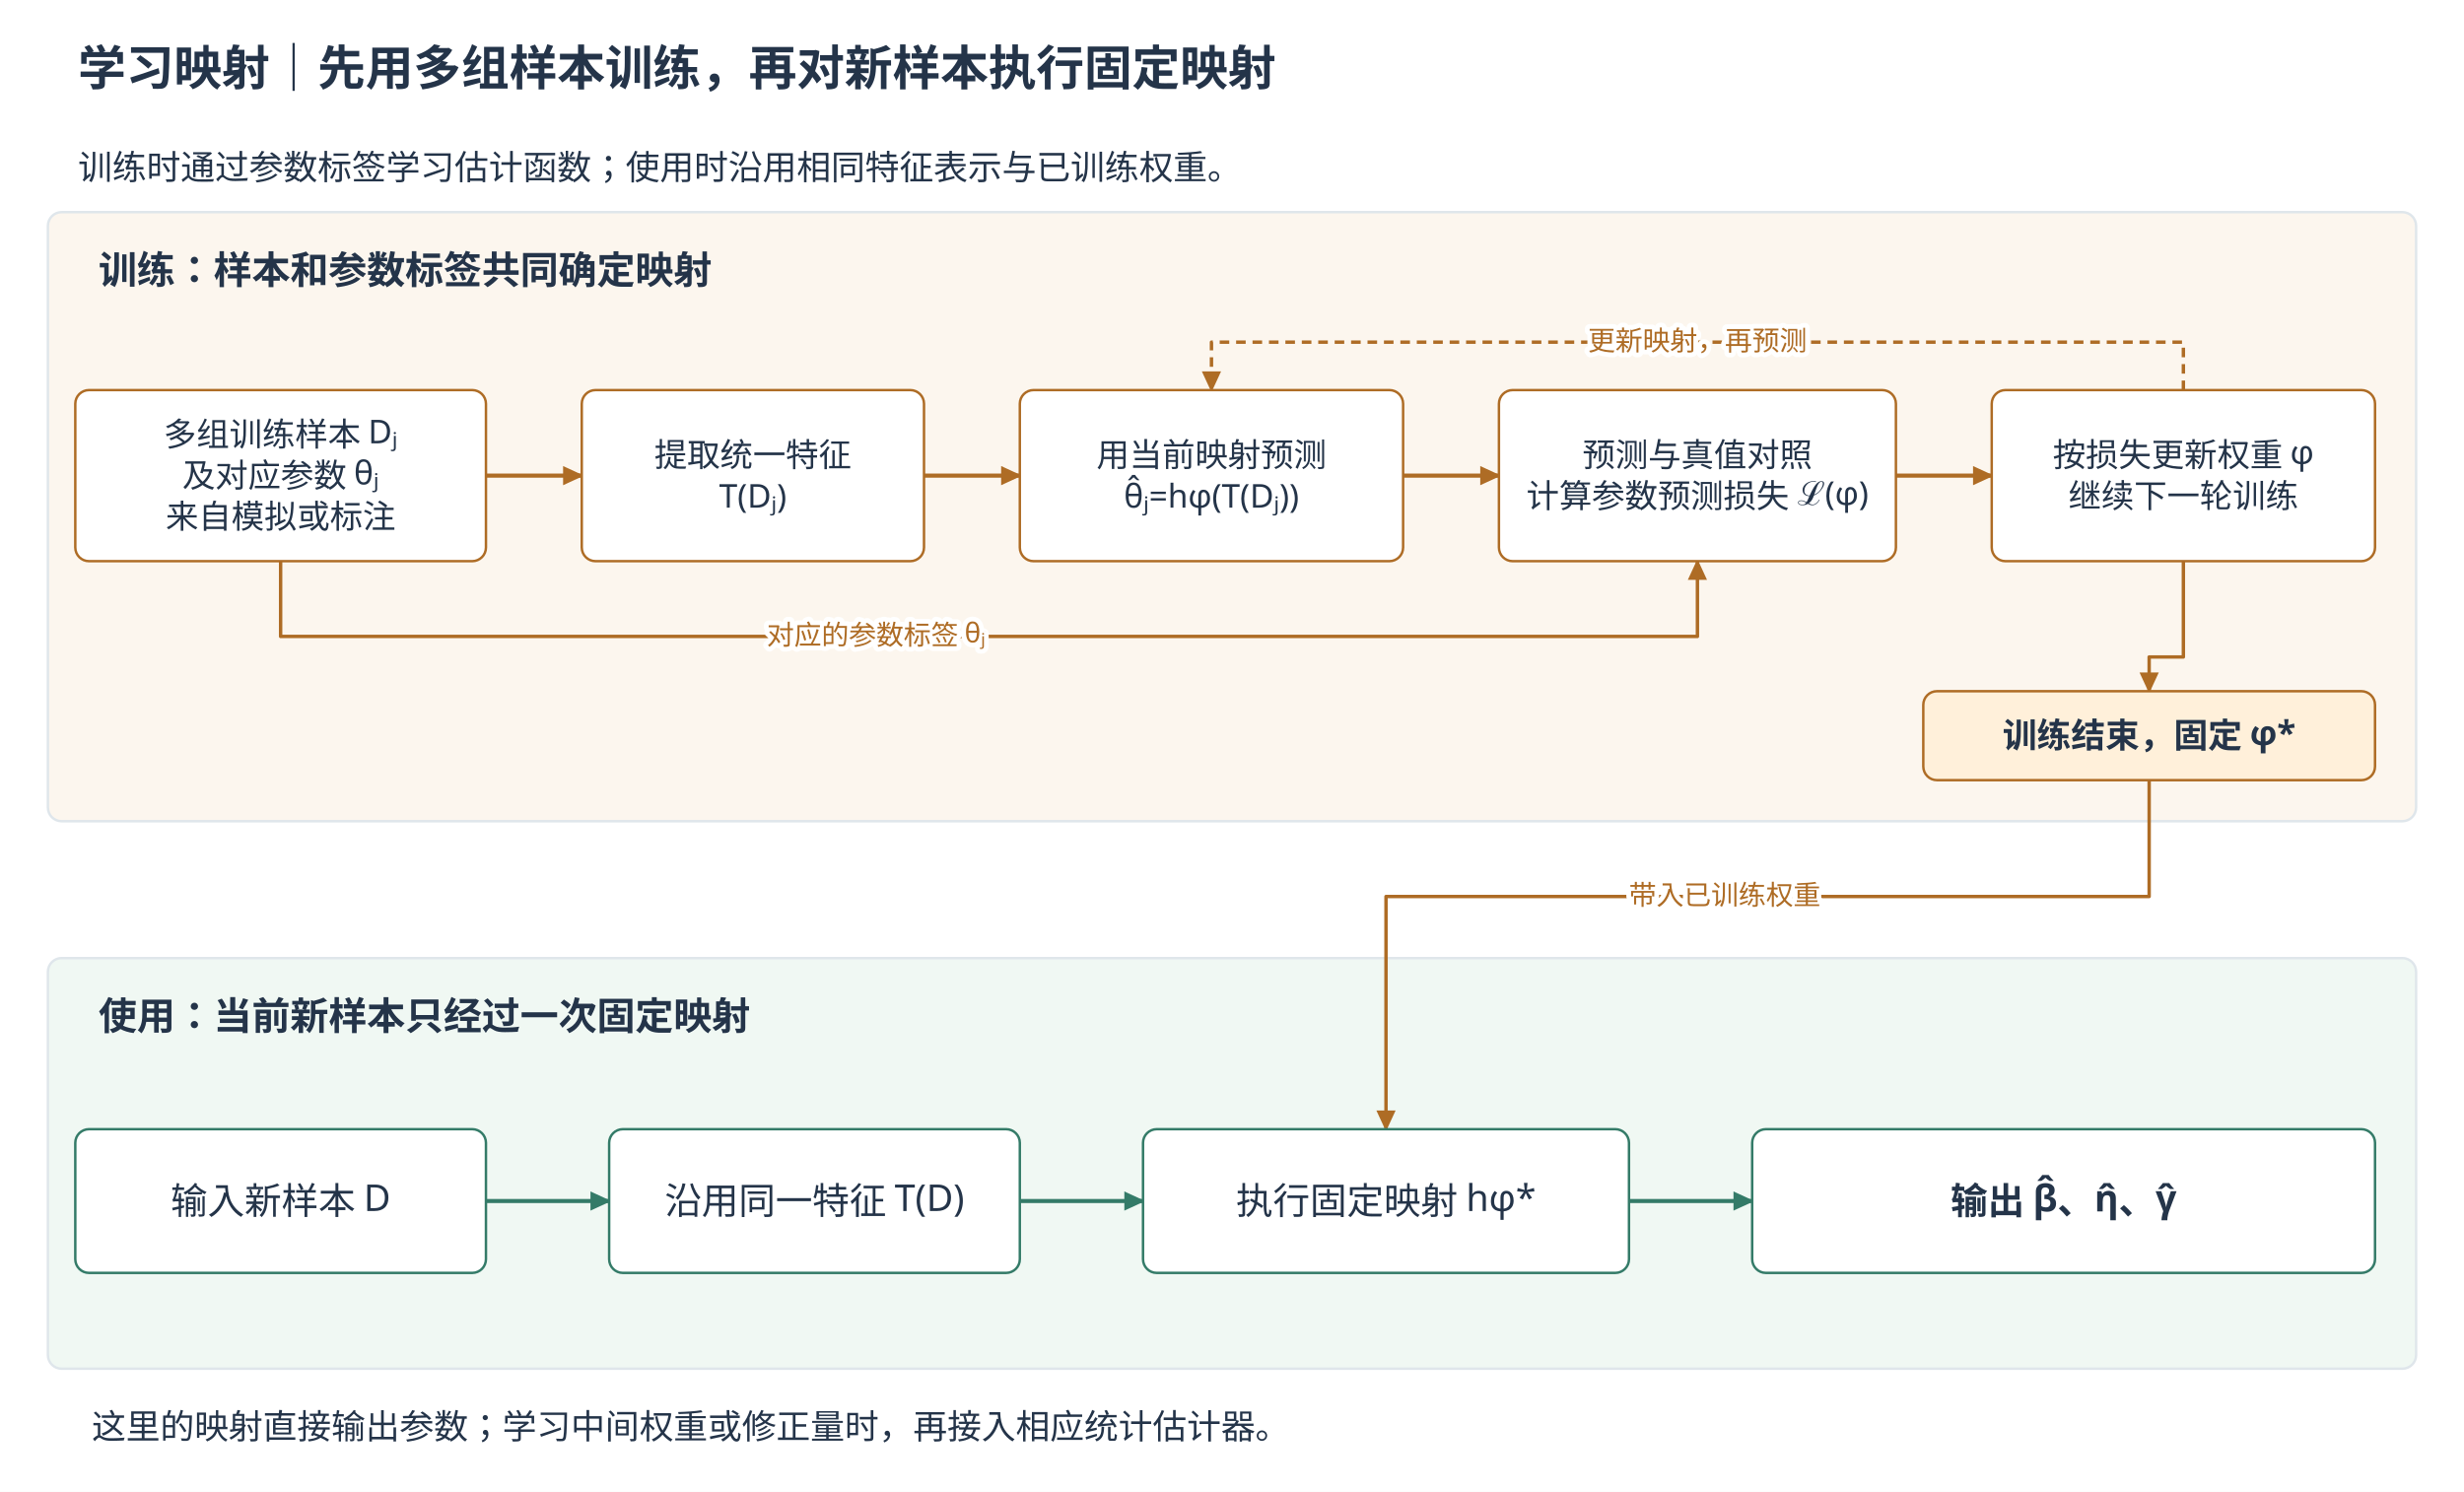
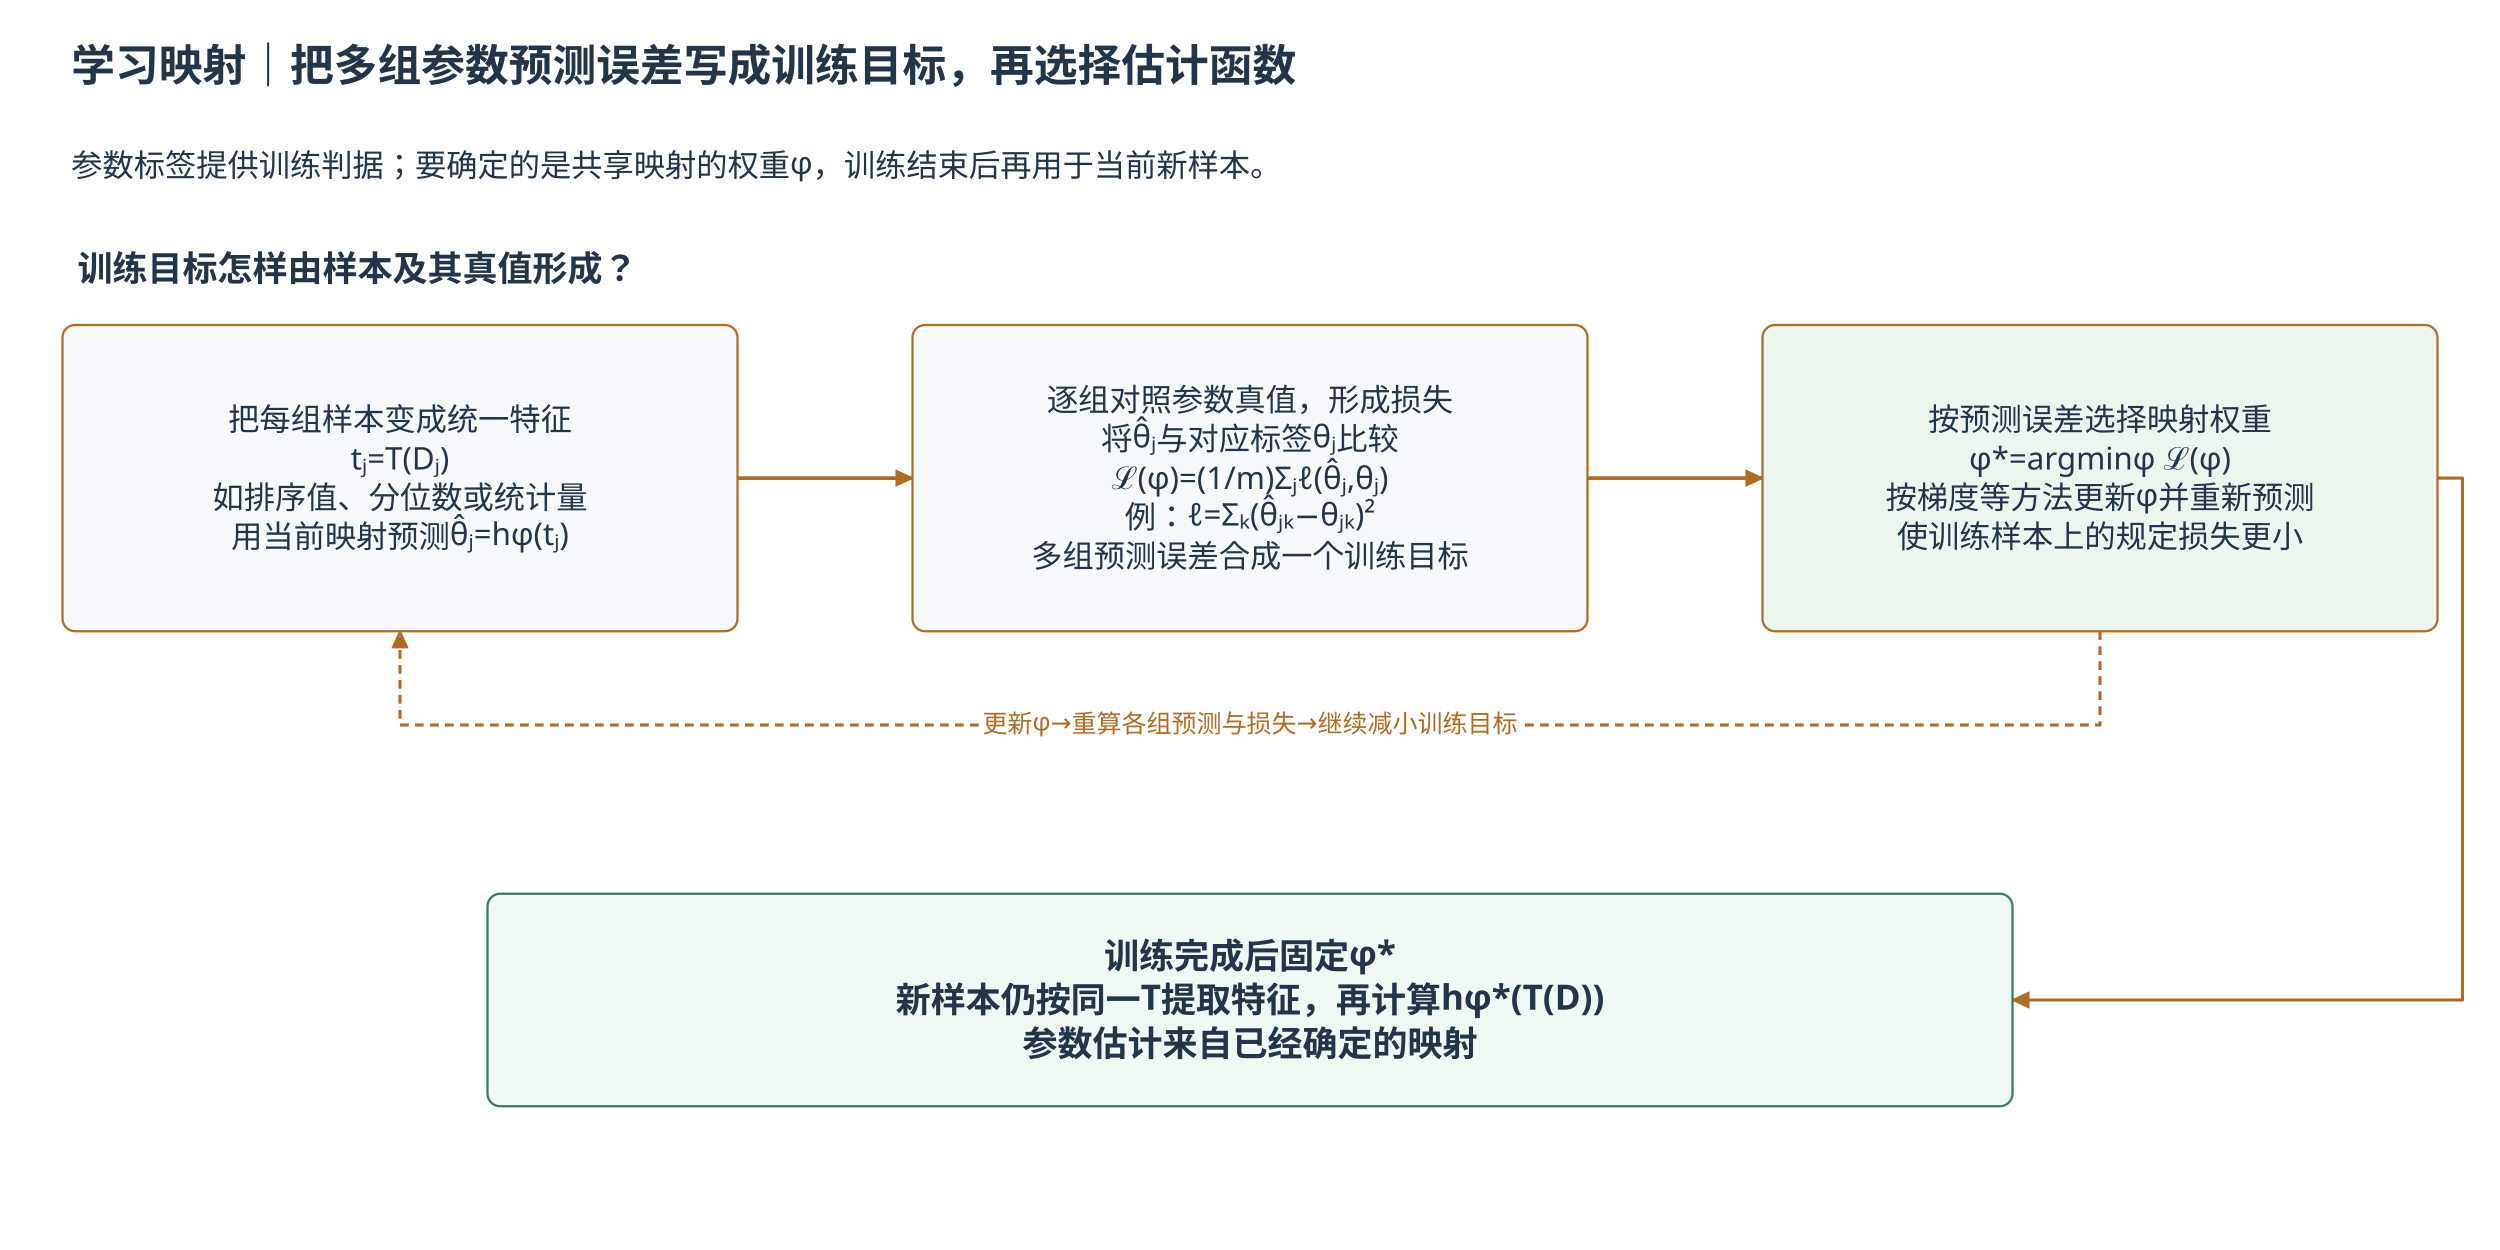
- <svg xmlns="http://www.w3.org/2000/svg" width="1800" height="1090" viewBox="0 0 1800 1090" role="img" aria-label="11-学习映射路线-信息处理流程">
+ <svg xmlns="http://www.w3.org/2000/svg" width="2000" height="1000" viewBox="0 0 2000 1000" role="img" aria-label="11-学习映射路线-信息处理流程">
  <rect width="100%" height="100%" fill="#ffffff" />
  <defs>
-     <marker id="arrow-block-347B68" markerWidth="15" markerHeight="14" refX="14" refY="7" markerUnits="userSpaceOnUse" orient="auto">
-       <path d="M1 1 L14 7 L1 13 Z" fill="#347B68" stroke="#347B68" stroke-width="1.3" />
-     </marker>
-     <marker id="arrow-open-347B68" markerWidth="15" markerHeight="14" refX="14" refY="7" markerUnits="userSpaceOnUse" orient="auto">
-       <path d="M1 1 L14 7 L1 13" fill="none" stroke="#347B68" stroke-width="1.3" />
-     </marker>
    <marker id="arrow-block-AE6C25" markerWidth="15" markerHeight="14" refX="14" refY="7" markerUnits="userSpaceOnUse" orient="auto">
      <path d="M1 1 L14 7 L1 13 Z" fill="#AE6C25" stroke="#AE6C25" stroke-width="1.3" />
    </marker>
    <marker id="arrow-open-AE6C25" markerWidth="15" markerHeight="14" refX="14" refY="7" markerUnits="userSpaceOnUse" orient="auto">
      <path d="M1 1 L14 7 L1 13" fill="none" stroke="#AE6C25" stroke-width="1.3" />
    </marker>
  </defs>
-   <rect x="35.0" y="155.0" width="1730.0" height="445.0" rx="10" fill="#FCF6EE" stroke="#DFE6EB" stroke-width="1.8" />
-   <rect x="35.0" y="700.0" width="1730.0" height="300.0" rx="10" fill="#F0F8F3" stroke="#DFE6EB" stroke-width="1.8" />
-   <polyline points="355.0,347.5 425.0,347.5" fill="none" stroke="#AE6C25" stroke-width="3" stroke-linejoin="round" marker-end="url(#arrow-block-AE6C25)" />
-   <polyline points="675.0,347.5 745.0,347.5" fill="none" stroke="#AE6C25" stroke-width="3" stroke-linejoin="round" marker-end="url(#arrow-block-AE6C25)" />
-   <polyline points="1025.0,347.5 1095.0,347.5" fill="none" stroke="#AE6C25" stroke-width="3" stroke-linejoin="round" marker-end="url(#arrow-block-AE6C25)" />
-   <polyline points="1385.0,347.5 1455.0,347.5" fill="none" stroke="#AE6C25" stroke-width="3" stroke-linejoin="round" marker-end="url(#arrow-block-AE6C25)" />
-   <polyline points="205.0,410.0 205.0,465.0 1240.0,465.0 1240.0,410.0" fill="none" stroke="#AE6C25" stroke-width="2.5" stroke-linejoin="round" marker-end="url(#arrow-block-AE6C25)" />
-   <polyline points="1595.0,285.0 1595.0,250.0 885.0,250.0 885.0,285.0" fill="none" stroke="#AE6C25" stroke-width="2.5" stroke-linejoin="round" stroke-dasharray="7 5" marker-end="url(#arrow-block-AE6C25)" />
-   <polyline points="1595.0,410.0 1595.0,480.0 1570.0,480.0 1570.0,505.0" fill="none" stroke="#AE6C25" stroke-width="2.5" stroke-linejoin="round" marker-end="url(#arrow-block-AE6C25)" />
-   <polyline points="355.0,877.5 445.0,877.5" fill="none" stroke="#347B68" stroke-width="3" stroke-linejoin="round" marker-end="url(#arrow-block-347B68)" />
-   <polyline points="745.0,877.5 835.0,877.5" fill="none" stroke="#347B68" stroke-width="3" stroke-linejoin="round" marker-end="url(#arrow-block-347B68)" />
-   <polyline points="1190.0,877.5 1280.0,877.5" fill="none" stroke="#347B68" stroke-width="3" stroke-linejoin="round" marker-end="url(#arrow-block-347B68)" />
-   <polyline points="1570.0,570.0 1570.0,655.0 1012.5,655.0 1012.5,825.0" fill="none" stroke="#AE6C25" stroke-width="2.5" stroke-linejoin="round" marker-end="url(#arrow-block-AE6C25)" />
-   <rect x="45.0" y="20.0" width="1710.0" height="60.0" rx="10" fill="none" stroke="none" stroke-width="1.8" />
-   <text x="57.0" y="62.2" font-family="Microsoft YaHei,Segoe UI,sans-serif" font-size="35.0" fill="#243449" text-anchor="start" font-weight="700">学习映射｜先用多组样本训练，再对新样本执行固定映射</text>
-   <rect x="45.0" y="95.0" width="1710.0" height="55.0" rx="10" fill="none" stroke="none" stroke-width="1.8" />
-   <text x="57.0" y="131.2" font-family="Microsoft YaHei,Segoe UI,sans-serif" font-size="25.0" fill="#243449" text-anchor="start">训练时通过参数标签学习估计函数；使用时沿用相同特征表示与已训练权重。</text>
-   <rect x="60.0" y="170.0" width="1670.0" height="55.0" rx="10" fill="none" stroke="none" stroke-width="1.8" />
-   <text x="72.0" y="207.3" font-family="Microsoft YaHei,Segoe UI,sans-serif" font-size="28.0" fill="#243449" text-anchor="start" font-weight="700">训练：样本和参数标签共同确定映射</text>
-   <rect x="55.0" y="285.0" width="300.0" height="125.0" rx="10" fill="#FFFFFF" stroke="#AE6C25" stroke-width="1.8" />
-   <text x="205.0" y="325.9" font-family="Microsoft YaHei,Segoe UI,sans-serif" font-size="24.0" fill="#243449" text-anchor="middle">多组训练样本 Dⱼ</text>
-   <text x="205.0" y="355.9" font-family="Microsoft YaHei,Segoe UI,sans-serif" font-size="24.0" fill="#243449" text-anchor="middle">及对应参数 θⱼ</text>
-   <text x="205.0" y="385.9" font-family="Microsoft YaHei,Segoe UI,sans-serif" font-size="24.0" fill="#243449" text-anchor="middle">来自模拟或标注</text>
-   <rect x="425.0" y="285.0" width="250.0" height="125.0" rx="10" fill="#FFFFFF" stroke="#AE6C25" stroke-width="1.8" />
-   <text x="550.0" y="340.9" font-family="Microsoft YaHei,Segoe UI,sans-serif" font-size="24.0" fill="#243449" text-anchor="middle">提取统一特征</text>
-   <text x="550.0" y="370.9" font-family="Microsoft YaHei,Segoe UI,sans-serif" font-size="24.0" fill="#243449" text-anchor="middle">T(Dⱼ)</text>
-   <rect x="745.0" y="285.0" width="280.0" height="125.0" rx="10" fill="#FFFFFF" stroke="#AE6C25" stroke-width="1.8" />
-   <text x="885.0" y="340.9" font-family="Microsoft YaHei,Segoe UI,sans-serif" font-size="24.0" fill="#243449" text-anchor="middle">用当前映射预测</text>
-   <text x="885.0" y="370.9" font-family="Microsoft YaHei,Segoe UI,sans-serif" font-size="24.0" fill="#243449" text-anchor="middle">θ̂ⱼ=hφ(T(Dⱼ))</text>
-   <rect x="1095.0" y="285.0" width="290.0" height="125.0" rx="10" fill="#FFFFFF" stroke="#AE6C25" stroke-width="1.8" />
-   <text x="1240.0" y="340.9" font-family="Microsoft YaHei,Segoe UI,sans-serif" font-size="24.0" fill="#243449" text-anchor="middle">预测与真值对照</text>
-   <text x="1240.0" y="370.9" font-family="Microsoft YaHei,Segoe UI,sans-serif" font-size="24.0" fill="#243449" text-anchor="middle">计算参数预测损失 ℒ(φ)</text>
-   <rect x="1455.0" y="285.0" width="280.0" height="125.0" rx="10" fill="#FFFFFF" stroke="#AE6C25" stroke-width="1.8" />
-   <text x="1595.0" y="340.9" font-family="Microsoft YaHei,Segoe UI,sans-serif" font-size="24.0" fill="#243449" text-anchor="middle">按损失更新权重 φ</text>
-   <text x="1595.0" y="370.9" font-family="Microsoft YaHei,Segoe UI,sans-serif" font-size="24.0" fill="#243449" text-anchor="middle">继续下一轮训练</text>
-   <rect x="1405.0" y="505.0" width="330.0" height="65.0" rx="10" fill="#FFF0DA" stroke="#AE6C25" stroke-width="1.8" />
-   <text x="1570.0" y="546.2" font-family="Microsoft YaHei,Segoe UI,sans-serif" font-size="25.0" fill="#243449" text-anchor="middle" font-weight="700">训练结束，固定 φ*</text>
-   <rect x="60.0" y="715.0" width="1670.0" height="55.0" rx="10" fill="none" stroke="none" stroke-width="1.8" />
-   <text x="72.0" y="752.3" font-family="Microsoft YaHei,Segoe UI,sans-serif" font-size="28.0" fill="#243449" text-anchor="start" font-weight="700">使用：当前新样本只经过一次固定映射</text>
-   <rect x="55.0" y="825.0" width="300.0" height="105.0" rx="10" fill="#FFFFFF" stroke="#347B68" stroke-width="1.8" />
-   <text x="205.0" y="887.0" font-family="Microsoft YaHei,Segoe UI,sans-serif" font-size="27.0" fill="#243449" text-anchor="middle">输入新样本 D</text>
-   <rect x="445.0" y="825.0" width="300.0" height="105.0" rx="10" fill="#FFFFFF" stroke="#347B68" stroke-width="1.8" />
-   <text x="595.0" y="887.0" font-family="Microsoft YaHei,Segoe UI,sans-serif" font-size="27.0" fill="#243449" text-anchor="middle">沿用同一特征 T(D)</text>
-   <rect x="835.0" y="825.0" width="355.0" height="105.0" rx="10" fill="#FFFFFF" stroke="#347B68" stroke-width="1.8" />
-   <text x="1012.5" y="887.0" font-family="Microsoft YaHei,Segoe UI,sans-serif" font-size="27.0" fill="#243449" text-anchor="middle">执行固定映射 hφ*</text>
-   <rect x="1280.0" y="825.0" width="455.0" height="105.0" rx="10" fill="#FFFFFF" stroke="#347B68" stroke-width="1.8" />
-   <text x="1507.5" y="887.0" font-family="Microsoft YaHei,Segoe UI,sans-serif" font-size="27.0" fill="#243449" text-anchor="middle" font-weight="700">输出 β̂、η̂、γ̂</text>
-   <rect x="55.0" y="1020.0" width="1690.0" height="45.0" rx="10" fill="none" stroke="none" stroke-width="1.8" />
-   <text x="67.0" y="1051.2" font-family="Microsoft YaHei,Segoe UI,sans-serif" font-size="25.0" fill="#243449" text-anchor="start">这里的映射直接输出参数；学习中间权重或修正量时，再接入相应统计估计器。</text>
-   <text x="640.0" y="471.0" font-family="Microsoft YaHei,Segoe UI,sans-serif" font-size="20.0" fill="#AE6C25" text-anchor="middle" paint-order="stroke" stroke="#fff" stroke-width="7" stroke-linejoin="round">对应的参数标签 θⱼ</text>
-   <text x="1240.0" y="256.0" font-family="Microsoft YaHei,Segoe UI,sans-serif" font-size="20.0" fill="#AE6C25" text-anchor="middle" paint-order="stroke" stroke="#fff" stroke-width="7" stroke-linejoin="round">更新映射，再预测</text>
-   <text x="1260.0" y="661.0" font-family="Microsoft YaHei,Segoe UI,sans-serif" font-size="20.0" fill="#AE6C25" text-anchor="middle" paint-order="stroke" stroke="#fff" stroke-width="7" stroke-linejoin="round">带入已训练权重</text>
+   <polyline points="590.0,382.5 730.0,382.5" fill="none" stroke="#AE6C25" stroke-width="3" stroke-linejoin="round" marker-end="url(#arrow-block-AE6C25)" />
+   <polyline points="1270.0,382.5 1410.0,382.5" fill="none" stroke="#AE6C25" stroke-width="3" stroke-linejoin="round" marker-end="url(#arrow-block-AE6C25)" />
+   <polyline points="1680.0,505.0 1680.0,580.0 320.0,580.0 320.0,505.0" fill="none" stroke="#AE6C25" stroke-width="2.5" stroke-linejoin="round" stroke-dasharray="7 5" marker-end="url(#arrow-block-AE6C25)" />
+   <polyline points="1950.0,382.5 1970.0,382.5 1970.0,800.0 1610.0,800.0" fill="none" stroke="#AE6C25" stroke-width="2.5" stroke-linejoin="round" marker-end="url(#arrow-block-AE6C25)" />
+   <rect x="45.0" y="20.0" width="1910.0" height="65.0" rx="10" fill="none" stroke="none" stroke-width="1.8" />
+   <text x="57.0" y="64.8" font-family="Microsoft YaHei,Segoe UI,sans-serif" font-size="35.0" fill="#243449" text-anchor="start" font-weight="700">学习映射｜把多组参数预测误差写成训练目标，再选择估计函数</text>
+   <rect x="45.0" y="100.0" width="1910.0" height="65.0" rx="10" fill="none" stroke="none" stroke-width="1.8" />
+   <text x="57.0" y="141.2" font-family="Microsoft YaHei,Segoe UI,sans-serif" font-size="25.0" fill="#243449" text-anchor="start">参数标签提供训练判据；要确定的是共享映射的权重φ，训练结束后再用于当前新样本。</text>
+   <rect x="50.0" y="190.0" width="1900.0" height="50.0" rx="10" fill="none" stroke="none" stroke-width="1.8" />
+   <text x="62.0" y="224.8" font-family="Microsoft YaHei,Segoe UI,sans-serif" font-size="28.0" fill="#243449" text-anchor="start" font-weight="700">训练目标怎样由样本及其真值形成？</text>
+   <rect x="50.0" y="260.0" width="540.0" height="245.0" rx="10" fill="#F7F9FC" stroke="#AE6C25" stroke-width="1.8" />
+   <text x="320.0" y="344.4" font-family="Microsoft YaHei,Segoe UI,sans-serif" font-size="25.0" fill="#243449" text-anchor="middle">把每组样本变成统一特征</text>
+   <text x="320.0" y="375.6" font-family="Microsoft YaHei,Segoe UI,sans-serif" font-size="25.0" fill="#243449" text-anchor="middle">tⱼ=T(Dⱼ)</text>
+   <text x="320.0" y="406.9" font-family="Microsoft YaHei,Segoe UI,sans-serif" font-size="25.0" fill="#243449" text-anchor="middle">如排序值、分位数或统计量</text>
+   <text x="320.0" y="438.1" font-family="Microsoft YaHei,Segoe UI,sans-serif" font-size="25.0" fill="#243449" text-anchor="middle">用当前映射预测θ̂ⱼ=hφ(tⱼ)</text>
+   <rect x="730.0" y="260.0" width="540.0" height="245.0" rx="10" fill="#F7F9FC" stroke="#AE6C25" stroke-width="1.8" />
+   <text x="1000.0" y="328.8" font-family="Microsoft YaHei,Segoe UI,sans-serif" font-size="25.0" fill="#243449" text-anchor="middle">逐组对照参数真值，形成损失</text>
+   <text x="1000.0" y="360.0" font-family="Microsoft YaHei,Segoe UI,sans-serif" font-size="25.0" fill="#243449" text-anchor="middle">将θ̂ⱼ与对应标签θⱼ比较</text>
+   <text x="1000.0" y="391.2" font-family="Microsoft YaHei,Segoe UI,sans-serif" font-size="25.0" fill="#243449" text-anchor="middle">ℒ(φ)=(1/m)Σⱼℓ(θ̂ⱼ,θⱼ)</text>
+   <text x="1000.0" y="422.5" font-family="Microsoft YaHei,Segoe UI,sans-serif" font-size="25.0" fill="#243449" text-anchor="middle">例：ℓ=Σₖ(θ̂ⱼₖ−θⱼₖ)²</text>
+   <text x="1000.0" y="453.8" font-family="Microsoft YaHei,Segoe UI,sans-serif" font-size="25.0" fill="#243449" text-anchor="middle">多组预测误差合成一个训练目标</text>
+   <rect x="1410.0" y="260.0" width="540.0" height="245.0" rx="10" fill="#EDF5EF" stroke="#AE6C25" stroke-width="1.8" />
+   <text x="1680.0" y="344.4" font-family="Microsoft YaHei,Segoe UI,sans-serif" font-size="25.0" fill="#243449" text-anchor="middle">按预测误差选择映射权重</text>
+   <text x="1680.0" y="375.6" font-family="Microsoft YaHei,Segoe UI,sans-serif" font-size="25.0" fill="#243449" text-anchor="middle">φ*=argminφ ℒ(φ)</text>
+   <text x="1680.0" y="406.9" font-family="Microsoft YaHei,Segoe UI,sans-serif" font-size="25.0" fill="#243449" text-anchor="middle">按梯度等方法更新φ并重新预测</text>
+   <text x="1680.0" y="438.1" font-family="Microsoft YaHei,Segoe UI,sans-serif" font-size="25.0" fill="#243449" text-anchor="middle">使训练样本上的规定损失更小</text>
+   <rect x="390.0" y="715.0" width="1220.0" height="170.0" rx="10" fill="#F0F8F3" stroke="#347B68" stroke-width="1.8" />
+   <text x="1000.0" y="774.8" font-family="Microsoft YaHei,Segoe UI,sans-serif" font-size="28.0" fill="#243449" text-anchor="middle" font-weight="700">训练完成后固定φ*</text>
+   <text x="1000.0" y="809.8" font-family="Microsoft YaHei,Segoe UI,sans-serif" font-size="28.0" fill="#243449" text-anchor="middle" font-weight="700">新样本仍按同一T提取特征，再计算hφ*(T(D))</text>
+   <text x="1000.0" y="844.8" font-family="Microsoft YaHei,Segoe UI,sans-serif" font-size="28.0" fill="#243449" text-anchor="middle" font-weight="700">参数估计来自已经确定的映射</text>
+   <text x="1000.0" y="586.0" font-family="Microsoft YaHei,Segoe UI,sans-serif" font-size="20.0" fill="#AE6C25" text-anchor="middle" paint-order="stroke" stroke="#fff" stroke-width="7" stroke-linejoin="round">更新φ→重算各组预测与损失→继续减小训练目标</text>
</svg>
